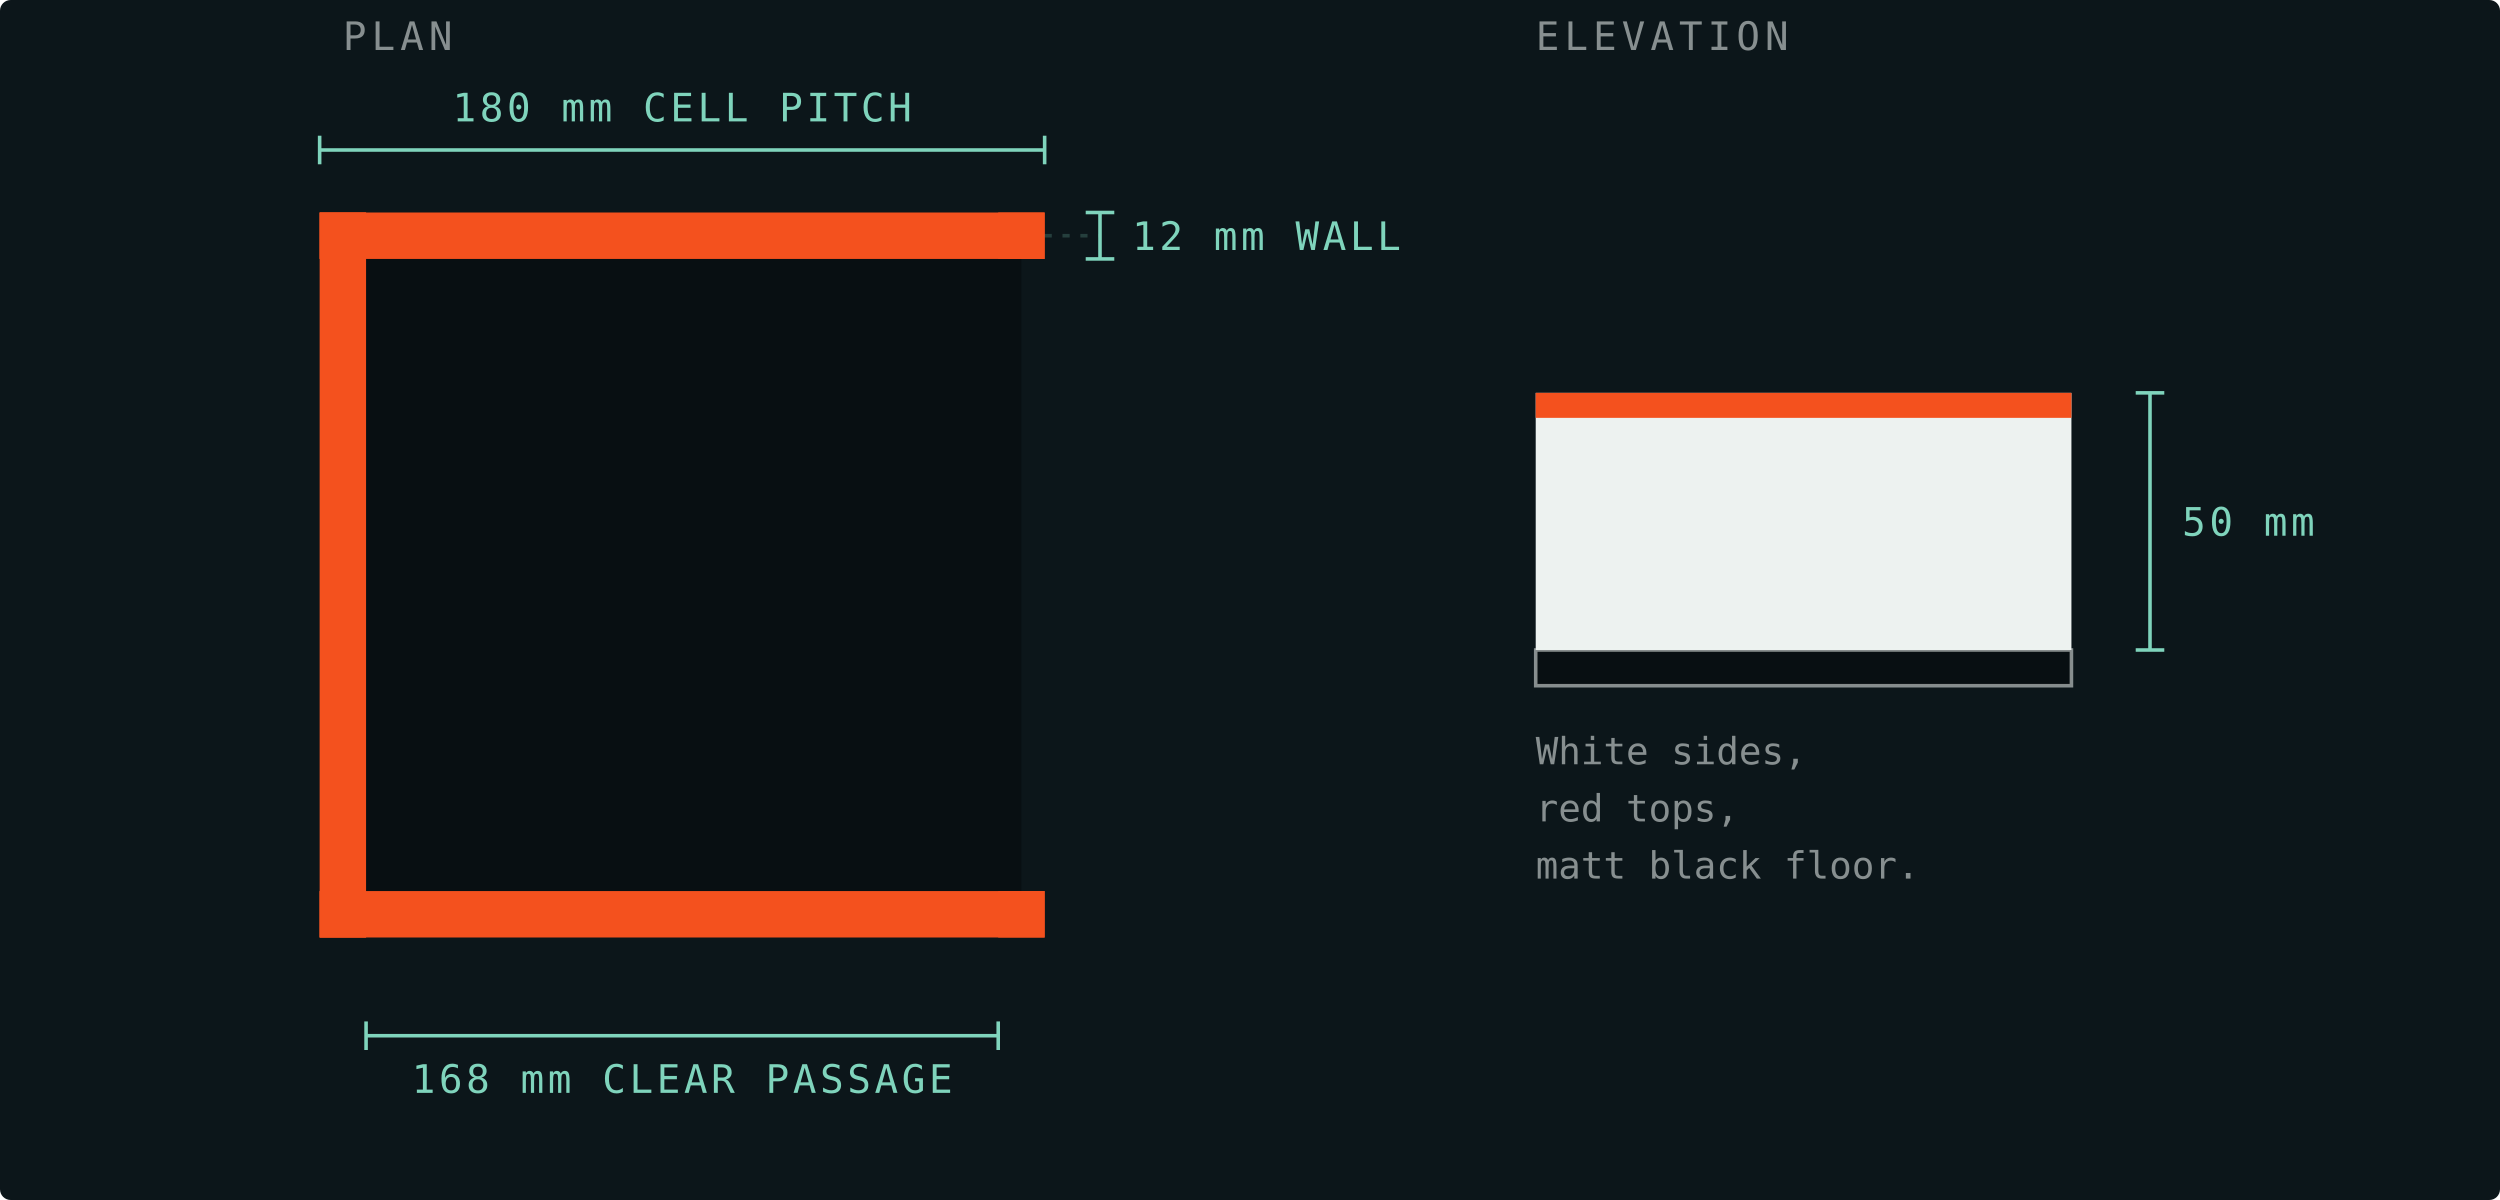
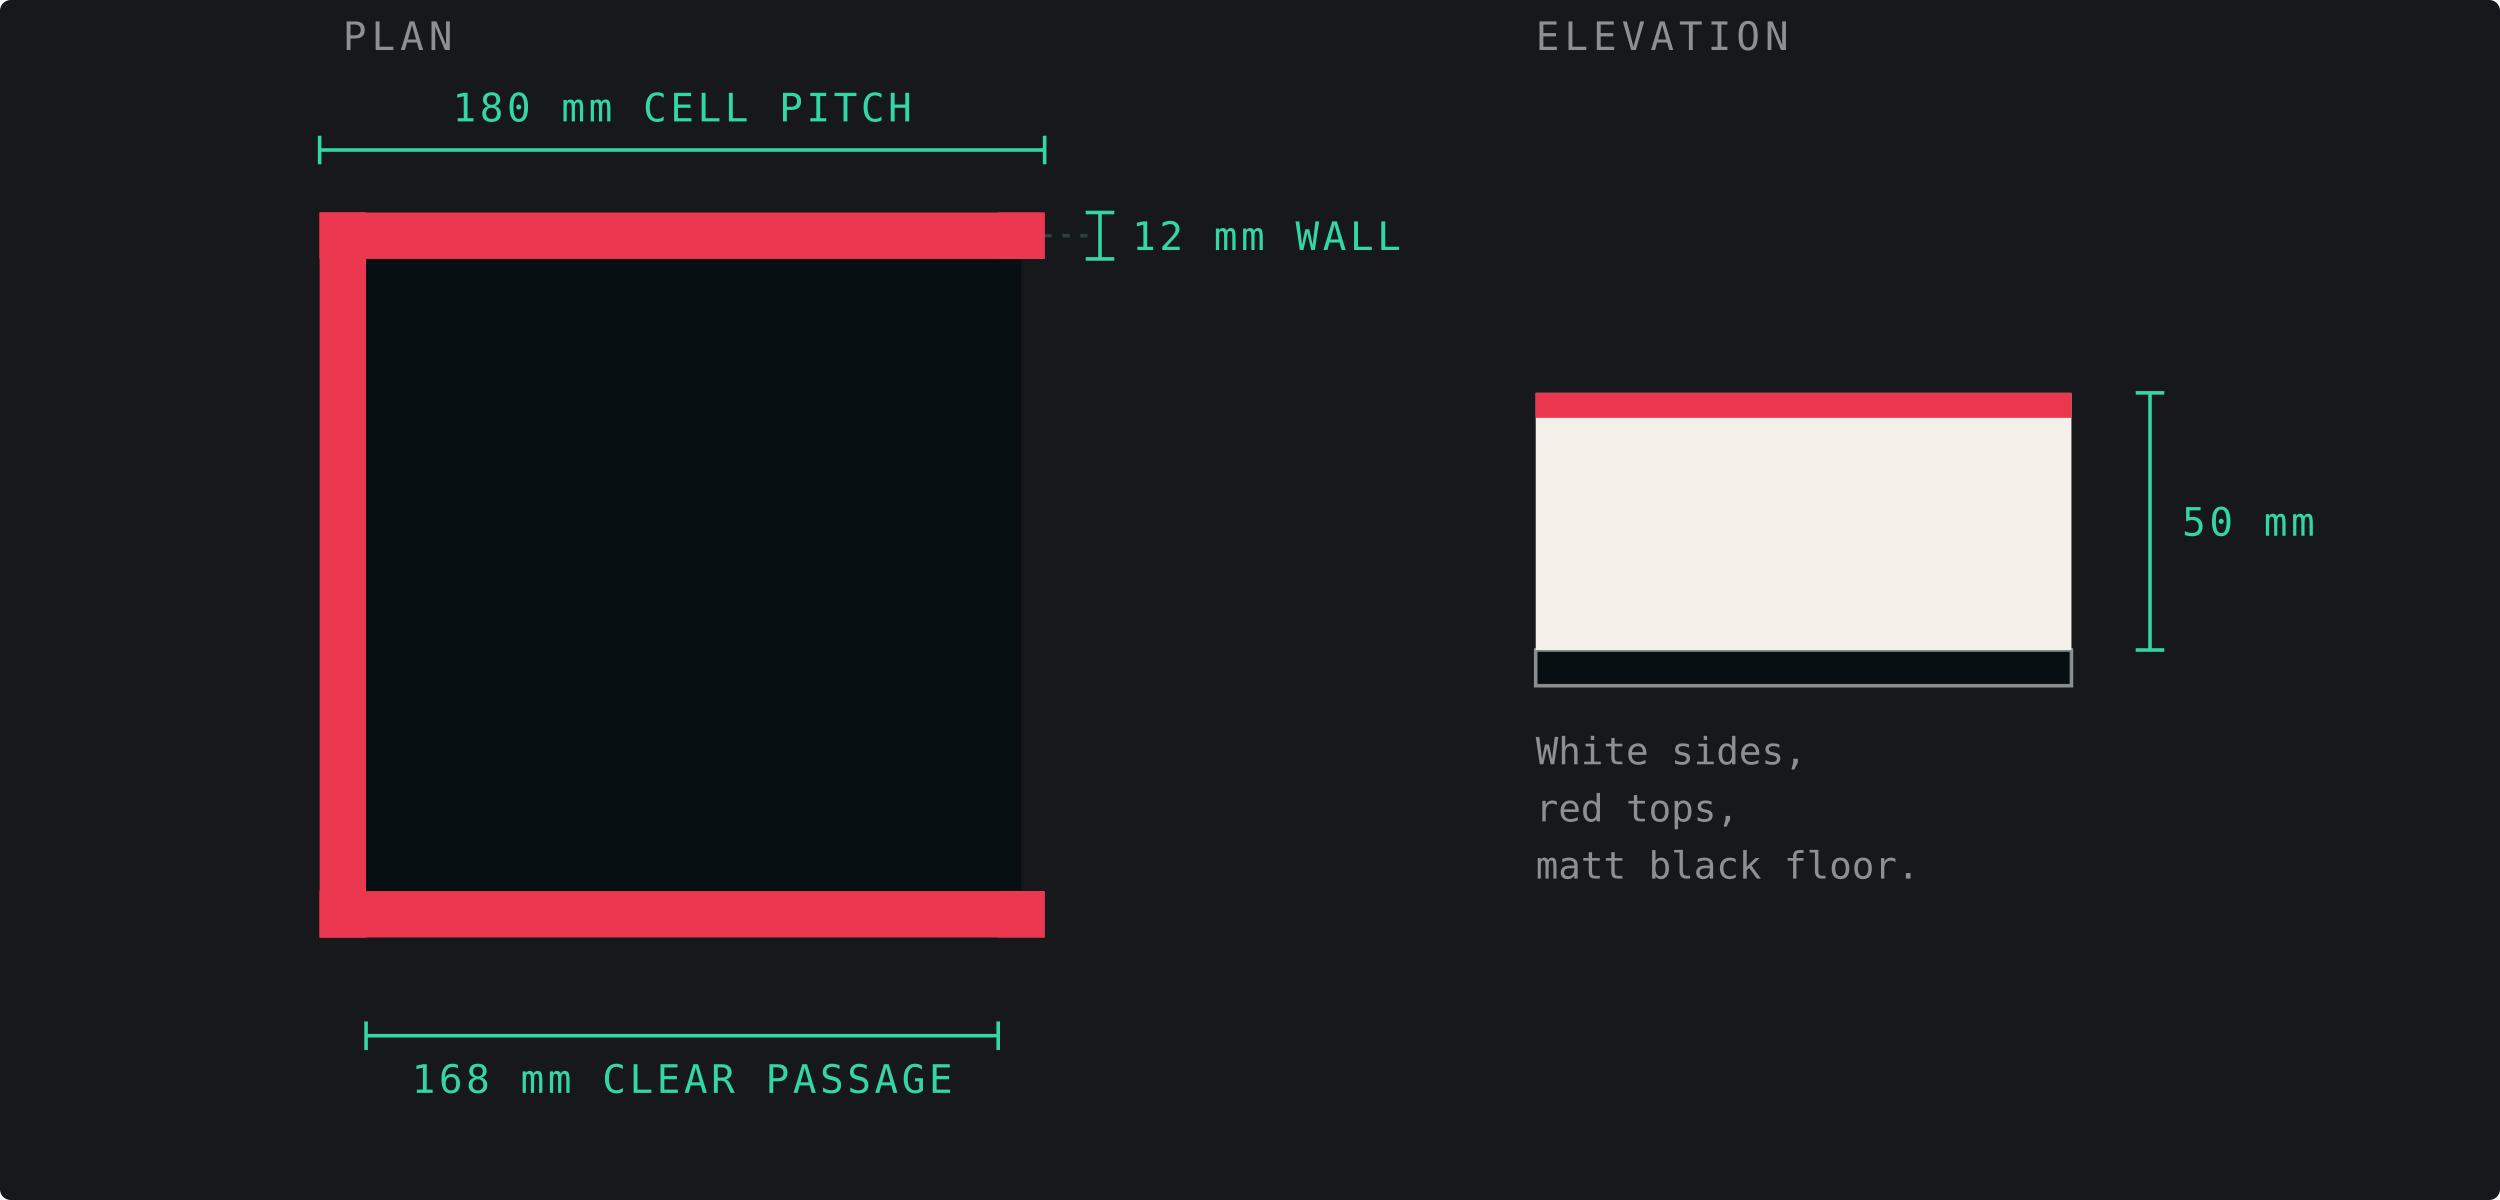
<svg xmlns="http://www.w3.org/2000/svg" viewBox="0 0 700 336" width="700" height="336" role="img" aria-label="Dimensions of a single micromouse maze cell">
-   <rect width="700" height="336" fill="#0C161A" rx="3" />
+   <rect width="700" height="336" fill="#17181C" rx="3" />
  <rect x="96" y="66" width="190" height="190" fill="#080F12" />
-   <rect x="89.5" y="59.5" width="203" height="13" fill="#F4511E" />
-   <rect x="89.5" y="249.5" width="203" height="13" fill="#F4511E" />
-   <rect x="89.5" y="59.5" width="13" height="203" fill="#F4511E" />
-   <rect x="89.5" y="59.5" width="13" height="13" fill="#F4511E" />
-   <rect x="89.5" y="249.5" width="13" height="13" fill="#F4511E" />
-   <rect x="279.5" y="59.5" width="13" height="13" fill="#F4511E" />
-   <rect x="279.5" y="249.5" width="13" height="13" fill="#F4511E" />
-   <line x1="89.5" y1="42" x2="292.5" y2="42" stroke="#7FD4BC" stroke-width="1" />
-   <line x1="89.5" y1="38" x2="89.5" y2="46" stroke="#7FD4BC" stroke-width="1" />
-   <line x1="292.5" y1="38" x2="292.5" y2="46" stroke="#7FD4BC" stroke-width="1" />
-   <text x="191.0" y="34.0" fill="#7FD4BC" font-family="JetBrains Mono, Cascadia Code, Consolas, monospace" font-size="11" text-anchor="middle" letter-spacing="1">180 mm CELL PITCH</text>
-   <line x1="102.5" y1="290" x2="279.5" y2="290" stroke="#7FD4BC" stroke-width="1" />
-   <line x1="102.5" y1="286" x2="102.5" y2="294" stroke="#7FD4BC" stroke-width="1" />
-   <line x1="279.5" y1="286" x2="279.5" y2="294" stroke="#7FD4BC" stroke-width="1" />
-   <text x="191.0" y="306.0" fill="#7FD4BC" font-family="JetBrains Mono, Cascadia Code, Consolas, monospace" font-size="11" text-anchor="middle" letter-spacing="1">168 mm CLEAR PASSAGE</text>
+   <rect x="89.5" y="59.5" width="203" height="13" fill="#EC3750" />
+   <rect x="89.5" y="249.5" width="203" height="13" fill="#EC3750" />
+   <rect x="89.5" y="59.5" width="13" height="203" fill="#EC3750" />
+   <rect x="89.5" y="59.5" width="13" height="13" fill="#EC3750" />
+   <rect x="89.5" y="249.5" width="13" height="13" fill="#EC3750" />
+   <rect x="279.5" y="59.5" width="13" height="13" fill="#EC3750" />
+   <rect x="279.5" y="249.5" width="13" height="13" fill="#EC3750" />
+   <line x1="89.5" y1="42" x2="292.5" y2="42" stroke="#33D6A6" stroke-width="1" />
+   <line x1="89.5" y1="38" x2="89.5" y2="46" stroke="#33D6A6" stroke-width="1" />
+   <line x1="292.5" y1="38" x2="292.5" y2="46" stroke="#33D6A6" stroke-width="1" />
+   <text x="191.0" y="34.0" fill="#33D6A6" font-family="JetBrains Mono, Cascadia Code, Consolas, monospace" font-size="11" text-anchor="middle" letter-spacing="1">180 mm CELL PITCH</text>
+   <line x1="102.5" y1="290" x2="279.5" y2="290" stroke="#33D6A6" stroke-width="1" />
+   <line x1="102.5" y1="286" x2="102.5" y2="294" stroke="#33D6A6" stroke-width="1" />
+   <line x1="279.5" y1="286" x2="279.5" y2="294" stroke="#33D6A6" stroke-width="1" />
+   <text x="191.0" y="306.0" fill="#33D6A6" font-family="JetBrains Mono, Cascadia Code, Consolas, monospace" font-size="11" text-anchor="middle" letter-spacing="1">168 mm CLEAR PASSAGE</text>
  <line x1="292.5" y1="66" x2="308" y2="66" stroke="rgba(127,212,188,.22)" stroke-width="1" stroke-dasharray="2 3" />
-   <line x1="308" y1="59.5" x2="308" y2="72.5" stroke="#7FD4BC" stroke-width="1" />
-   <line x1="304" y1="59.5" x2="312" y2="59.5" stroke="#7FD4BC" stroke-width="1" />
-   <line x1="304" y1="72.5" x2="312" y2="72.5" stroke="#7FD4BC" stroke-width="1" />
-   <text x="317.0" y="70.0" fill="#7FD4BC" font-family="JetBrains Mono, Cascadia Code, Consolas, monospace" font-size="11" text-anchor="start" letter-spacing="1">12 mm WALL</text>
+   <line x1="308" y1="59.5" x2="308" y2="72.5" stroke="#33D6A6" stroke-width="1" />
+   <line x1="304" y1="59.5" x2="312" y2="59.5" stroke="#33D6A6" stroke-width="1" />
+   <line x1="304" y1="72.5" x2="312" y2="72.5" stroke="#33D6A6" stroke-width="1" />
+   <text x="317.0" y="70.0" fill="#33D6A6" font-family="JetBrains Mono, Cascadia Code, Consolas, monospace" font-size="11" text-anchor="start" letter-spacing="1">12 mm WALL</text>
  <text x="96" y="14" fill="rgba(237,242,240,.55)" font-family="JetBrains Mono, Cascadia Code, Consolas, monospace" font-size="11" letter-spacing="1.4">PLAN</text>
  <text x="430" y="14" fill="rgba(237,242,240,.55)" font-family="JetBrains Mono, Cascadia Code, Consolas, monospace" font-size="11" letter-spacing="1.4">ELEVATION</text>
-   <rect x="430" y="110" width="150" height="72" fill="#EDF2F0" />
-   <rect x="430" y="110" width="150" height="7" fill="#F4511E" />
+   <rect x="430" y="110" width="150" height="72" fill="#F4EFE9" />
+   <rect x="430" y="110" width="150" height="7" fill="#EC3750" />
  <rect x="430" y="182" width="150" height="10" fill="#080F12" stroke="rgba(237,242,240,.55)" stroke-width="1" />
-   <line x1="602" y1="110" x2="602" y2="182" stroke="#7FD4BC" stroke-width="1" />
-   <line x1="598" y1="110" x2="606" y2="110" stroke="#7FD4BC" stroke-width="1" />
-   <line x1="598" y1="182" x2="606" y2="182" stroke="#7FD4BC" stroke-width="1" />
-   <text x="611.0" y="150.0" fill="#7FD4BC" font-family="JetBrains Mono, Cascadia Code, Consolas, monospace" font-size="11" text-anchor="start" letter-spacing="1">50 mm</text>
+   <line x1="602" y1="110" x2="602" y2="182" stroke="#33D6A6" stroke-width="1" />
+   <line x1="598" y1="110" x2="606" y2="110" stroke="#33D6A6" stroke-width="1" />
+   <line x1="598" y1="182" x2="606" y2="182" stroke="#33D6A6" stroke-width="1" />
+   <text x="611.0" y="150.0" fill="#33D6A6" font-family="JetBrains Mono, Cascadia Code, Consolas, monospace" font-size="11" text-anchor="start" letter-spacing="1">50 mm</text>
  <text x="430" y="214" fill="rgba(237,242,240,.55)" font-family="JetBrains Mono, Cascadia Code, Consolas, monospace" font-size="10.5">White sides,</text>
  <text x="430" y="230" fill="rgba(237,242,240,.55)" font-family="JetBrains Mono, Cascadia Code, Consolas, monospace" font-size="10.5">red tops,</text>
  <text x="430" y="246" fill="rgba(237,242,240,.55)" font-family="JetBrains Mono, Cascadia Code, Consolas, monospace" font-size="10.5">matt black floor.</text>
</svg>
